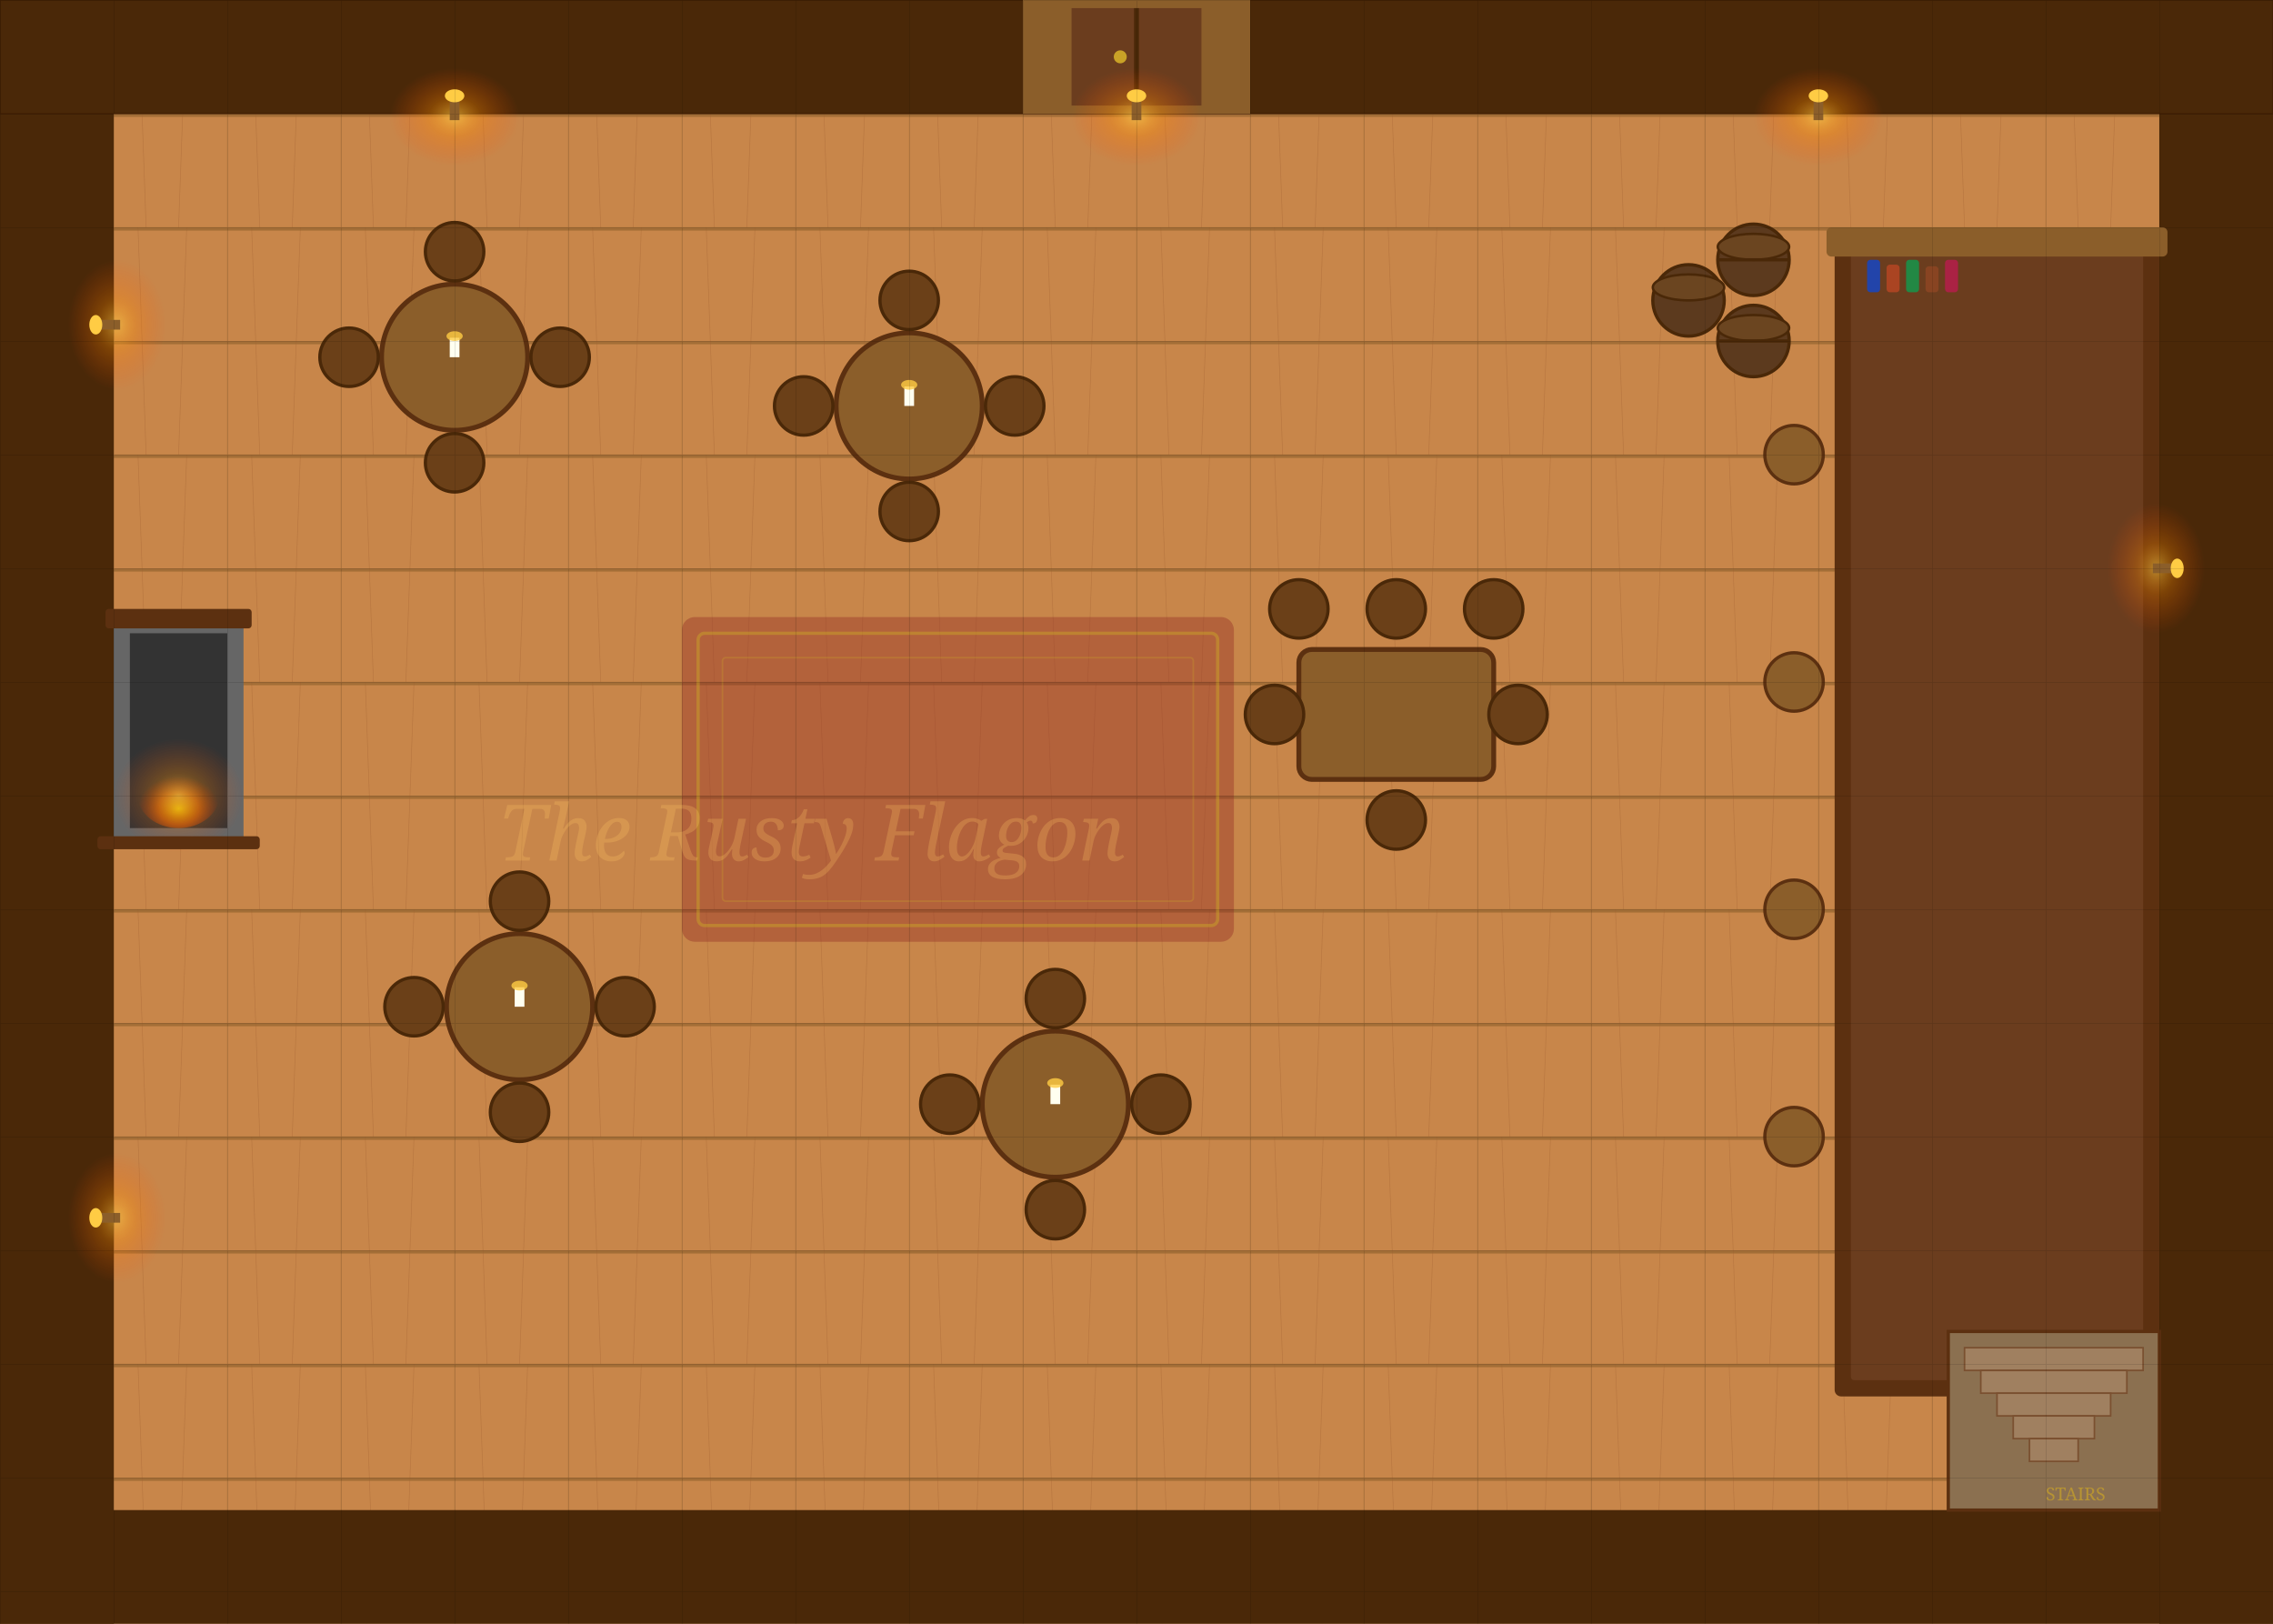
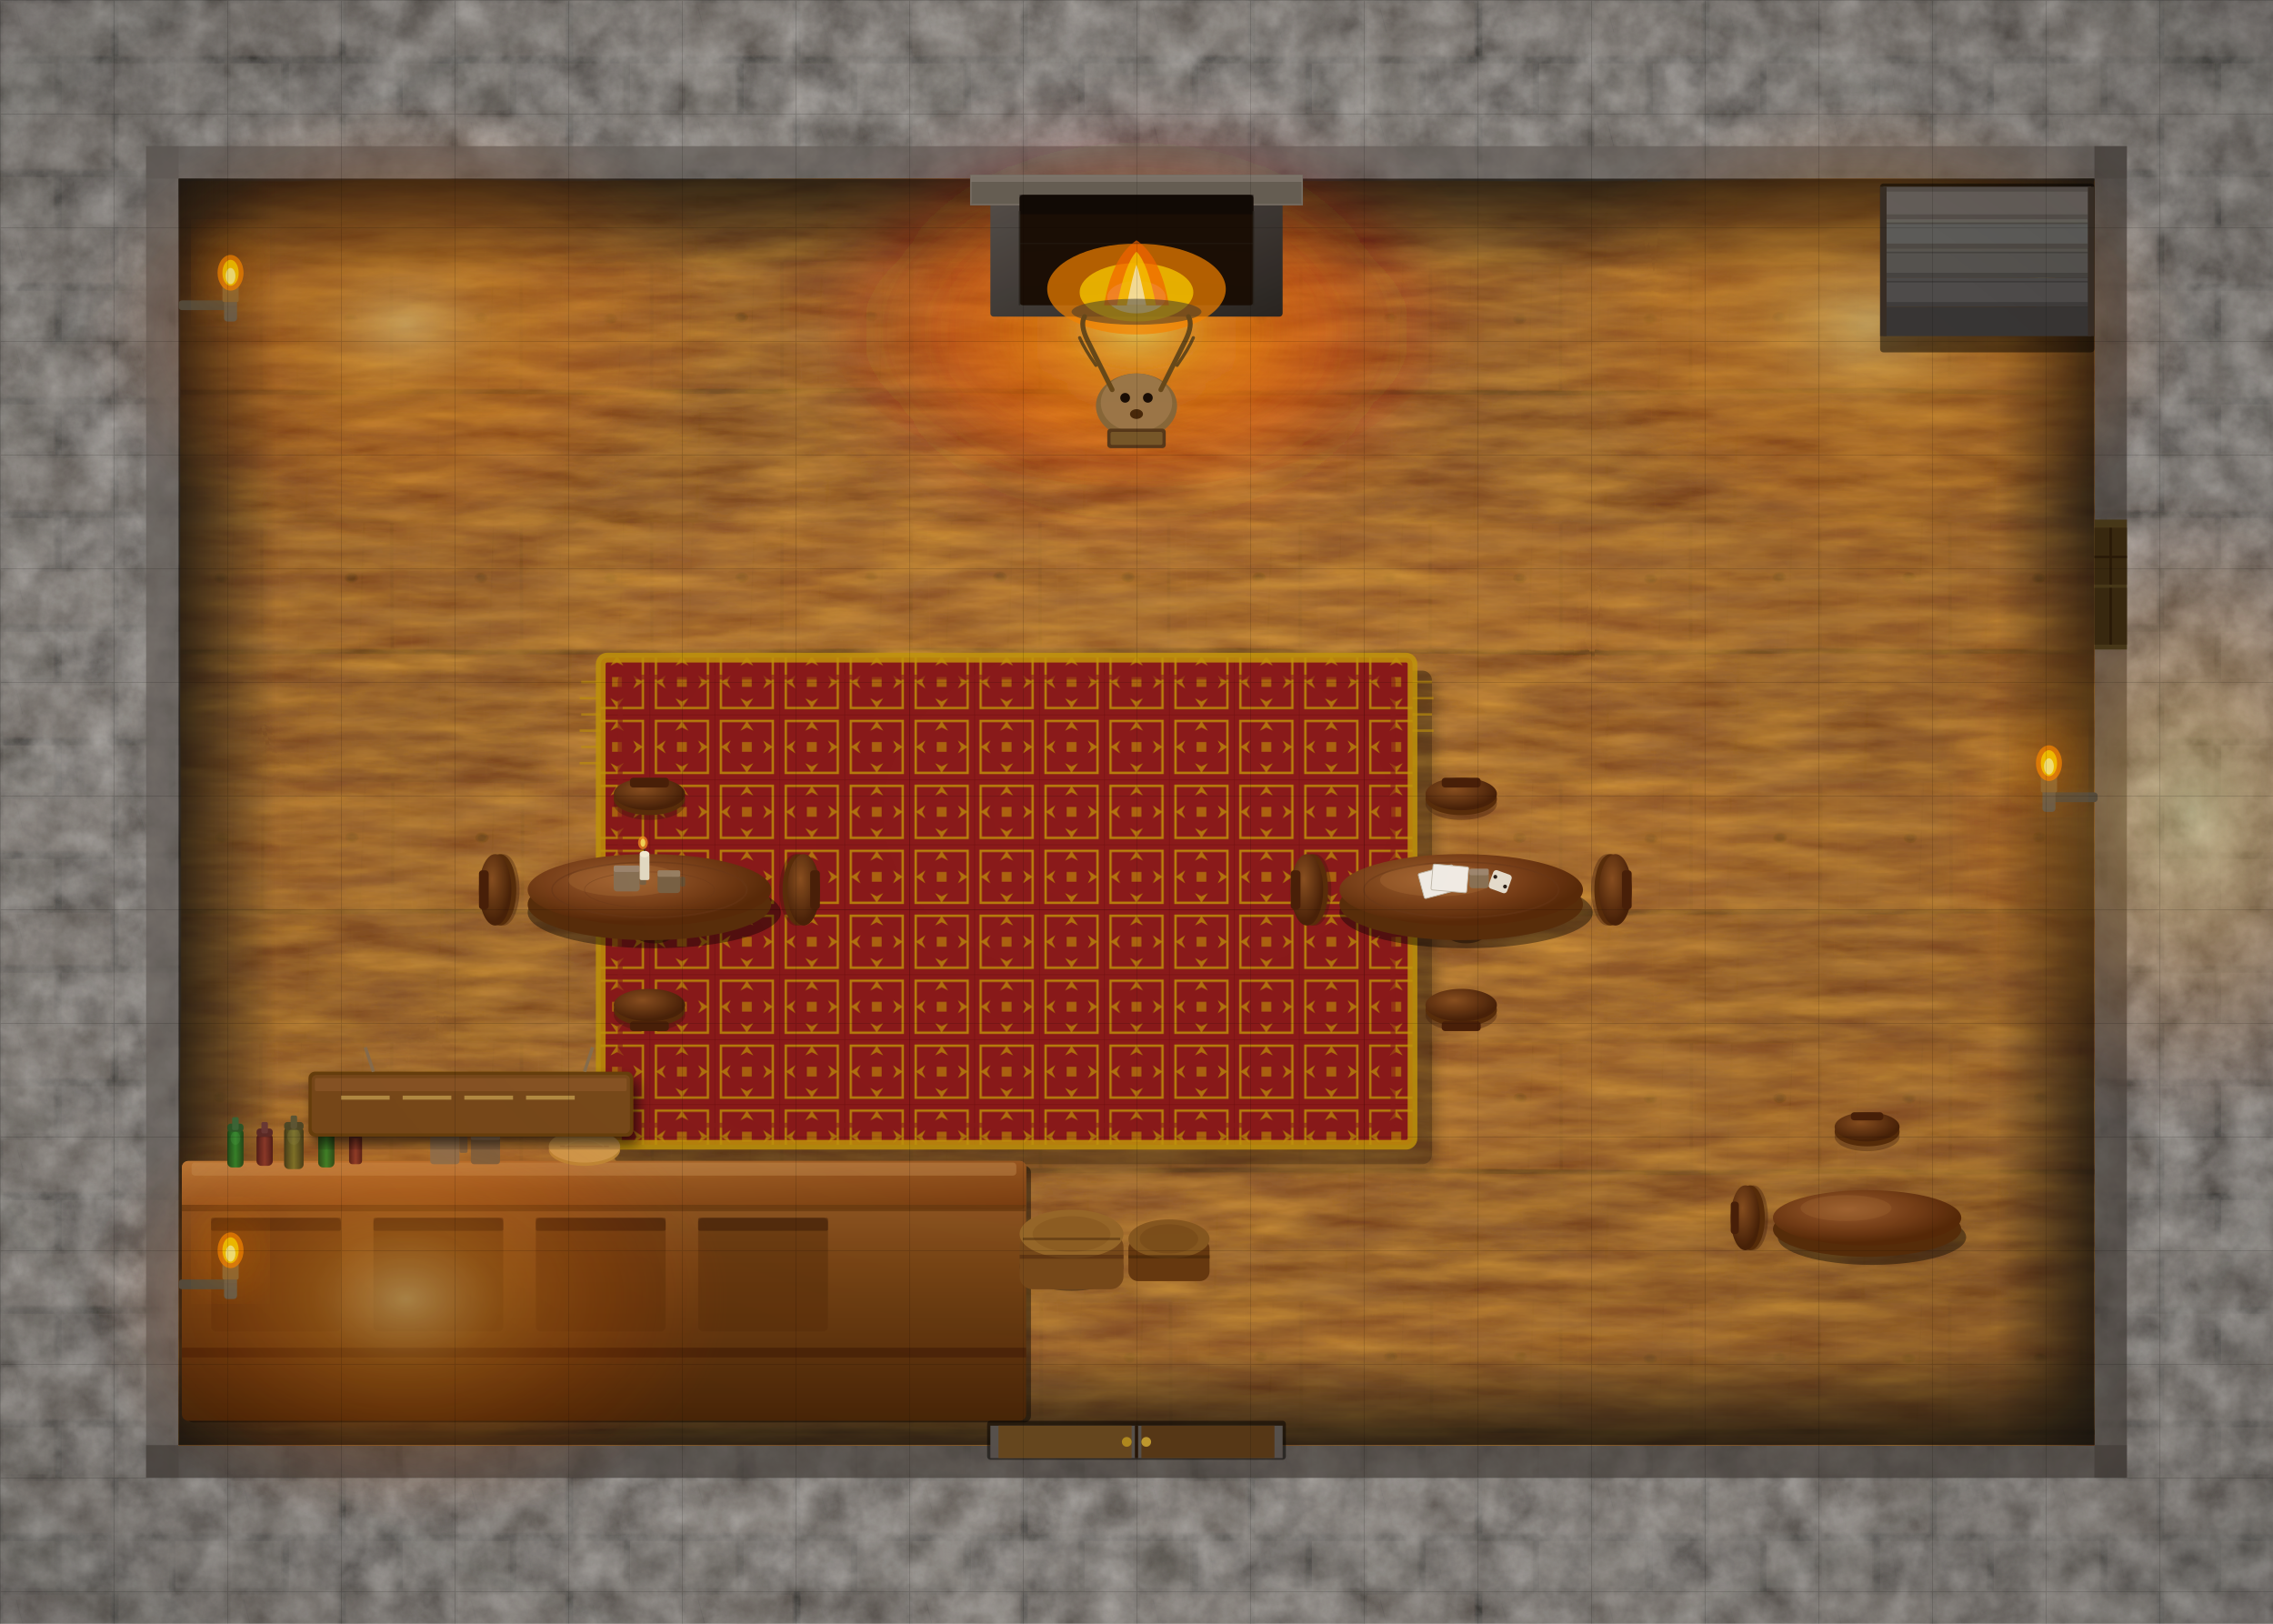
<svg xmlns="http://www.w3.org/2000/svg" viewBox="0 0 1400 1000" width="1400" height="1000">
  <defs>
-     <radialGradient id="torch1" cx="50%" cy="50%" r="50%">
-       <stop offset="0%" stop-color="#ffcc44" stop-opacity="0.8" />
-       <stop offset="40%" stop-color="#ff8800" stop-opacity="0.4" />
-       <stop offset="100%" stop-color="#ff4400" stop-opacity="0" />
-     </radialGradient>
-     <radialGradient id="fire" cx="50%" cy="70%" r="50%">
-       <stop offset="0%" stop-color="#ffdd00" stop-opacity="0.9" />
-       <stop offset="50%" stop-color="#ff6600" stop-opacity="0.6" />
-       <stop offset="100%" stop-color="#cc2200" stop-opacity="0" />
-     </radialGradient>
-     <pattern id="planks" x="0" y="0" width="70" height="140" patternUnits="userSpaceOnUse">
-       <rect width="70" height="140" fill="#c8864a" />
-       <rect width="70" height="2" y="0" fill="#8b5e2a" opacity="0.6" />
-       <rect width="70" height="2" y="70" fill="#8b5e2a" opacity="0.6" />
-       <rect width="70" height="140" fill="none" stroke="#a06830" stroke-width="0.5" opacity="0.3" />
-       <line x1="15" y1="0" x2="20" y2="140" stroke="#a06030" stroke-width="0.4" opacity="0.4" />
-       <line x1="45" y1="0" x2="40" y2="140" stroke="#a06030" stroke-width="0.4" opacity="0.4" />
-     </pattern>
-     <pattern id="grid" x="0" y="0" width="70" height="70" patternUnits="userSpaceOnUse">
-       <path d="M 70 0 L 0 0 0 70" fill="none" stroke="rgba(0,0,0,0.12)" stroke-width="1" />
-     </pattern>
-     <filter id="glow">
-       <feGaussianBlur stdDeviation="8" result="blur" />
+     <filter id="woodTexture" x="0%" y="0%" width="100%" height="100%">
+       <feTurbulence type="fractalNoise" baseFrequency="0.015 0.08" numOctaves="5" seed="42" result="noise" />
+       <feColorMatrix type="matrix" values="0.4 0.2 0 0 0.35                 0.2 0.1 0 0 0.15                 0   0   0 0 0.05                 0   0   0 1 0" in="noise" result="woodColor" />
+       <feComposite in="woodColor" in2="SourceGraphic" operator="multiply" result="woodMul" />
+       <feTurbulence type="turbulence" baseFrequency="0.003 0.001" numOctaves="2" seed="7" result="grain" />
+       <feDisplacementMap in="woodMul" in2="grain" scale="4" xChannelSelector="R" yChannelSelector="G" />
+     </filter>
+     <filter id="stoneTexture" x="0%" y="0%" width="100%" height="100%">
+       <feTurbulence type="fractalNoise" baseFrequency="0.04" numOctaves="6" seed="13" result="noise" />
+       <feColorMatrix type="matrix" values="0.3 0.1 0 0 0.22                 0.3 0.1 0 0 0.20                 0.3 0.1 0 0 0.18                 0   0   0 1 0" in="noise" result="stoneColor" />
+       <feComposite in="stoneColor" in2="SourceGraphic" operator="multiply" />
+     </filter>
+     <filter id="torchGlow" x="-100%" y="-100%" width="300%" height="300%">
+       <feGaussianBlur stdDeviation="18" result="blur" />
      <feMerge>
+         <feMergeNode in="blur" />
        <feMergeNode in="blur" />
        <feMergeNode in="SourceGraphic" />
      </feMerge>
    </filter>
+     <filter id="dropShadow" x="-20%" y="-20%" width="140%" height="140%">
+       <feDropShadow dx="3" dy="5" stdDeviation="4" flood-color="#000000" flood-opacity="0.6" />
+     </filter>
+     <filter id="innerShadow" x="0%" y="0%" width="100%" height="100%">
+       <feGaussianBlur stdDeviation="12" result="blur" />
+       <feComposite in="SourceGraphic" in2="blur" operator="over" />
+     </filter>
+     <filter id="fireGlow" x="-150%" y="-150%" width="400%" height="400%">
+       <feGaussianBlur stdDeviation="30" result="blur" />
+       <feMerge>
+         <feMergeNode in="blur" />
+         <feMergeNode in="blur" />
+         <feMergeNode in="SourceGraphic" />
+       </feMerge>
+     </filter>
+     <pattern id="planks" x="0" y="0" width="80" height="160" patternUnits="userSpaceOnUse">
+       <rect width="80" height="160" fill="#7B3F1E" />
+       <rect x="1" y="1" width="78" height="78" fill="#8B4A22" rx="0.5" />
+       <rect x="1" y="81" width="78" height="78" fill="#7A3A1A" rx="0.5" />
+       <line x1="10" y1="1" x2="12" y2="79" stroke="#9B5530" stroke-width="0.6" opacity="0.5" />
+       <line x1="25" y1="1" x2="22" y2="79" stroke="#6B3010" stroke-width="0.4" opacity="0.4" />
+       <line x1="45" y1="1" x2="48" y2="79" stroke="#9B5530" stroke-width="0.5" opacity="0.3" />
+       <line x1="63" y1="1" x2="60" y2="79" stroke="#6B3010" stroke-width="0.6" opacity="0.4" />
+       <line x1="8" y1="81" x2="11" y2="159" stroke="#8B4520" stroke-width="0.5" opacity="0.4" />
+       <line x1="30" y1="81" x2="27" y2="159" stroke="#6B3010" stroke-width="0.6" opacity="0.5" />
+       <line x1="55" y1="81" x2="58" y2="159" stroke="#9B5530" stroke-width="0.4" opacity="0.3" />
+       <ellipse cx="55" cy="35" rx="4" ry="3" fill="#5A2A08" opacity="0.6" />
+       <ellipse cx="55" cy="35" rx="2.5" ry="2" fill="#3A1A05" opacity="0.5" />
+       <rect y="79" width="80" height="3" fill="#3A1A08" opacity="0.8" />
+     </pattern>
+     <pattern id="stoneBlocks" x="0" y="0" width="140" height="70" patternUnits="userSpaceOnUse">
+       <rect width="140" height="70" fill="#4A4540" />
+       <rect x="2" y="2" width="66" height="32" fill="#5C5550" rx="1" />
+       <rect x="72" y="2" width="66" height="32" fill="#524E4A" rx="1" />
+       <rect x="2" y="38" width="31" height="30" fill="#585450" rx="1" />
+       <rect x="37" y="38" width="66" height="30" fill="#4E4A46" rx="1" />
+       <rect x="107" y="38" width="31" height="30" fill="#565250" rx="1" />
+       <rect y="35" width="140" height="4" fill="#302E2C" opacity="0.9" />
+       <rect x="69" y="0" width="4" height="35" fill="#302E2C" opacity="0.9" />
+       <rect x="34" y="35" width="4" height="35" fill="#302E2C" opacity="0.9" />
+       <rect x="104" y="35" width="4" height="35" fill="#302E2C" opacity="0.9" />
+       <line x1="10" y1="5" x2="14" y2="20" stroke="#3A3835" stroke-width="0.5" opacity="0.6" />
+       <line x1="85" y1="8" x2="90" y2="25" stroke="#3A3835" stroke-width="0.4" opacity="0.5" />
+       <line x1="45" y1="42" x2="48" y2="62" stroke="#3A3835" stroke-width="0.5" opacity="0.6" />
+     </pattern>
+     <pattern id="rugPattern" x="0" y="0" width="40" height="40" patternUnits="userSpaceOnUse">
+       <rect width="40" height="40" fill="#8B1A1A" />
+       <rect x="4" y="4" width="32" height="32" fill="none" stroke="#C4960A" stroke-width="1.5" opacity="0.8" />
+       <rect x="8" y="8" width="24" height="24" fill="none" stroke="#8B1A1A" stroke-width="1" />
+       <polygon points="20,4 24,10 20,8 16,10" fill="#C4960A" opacity="0.7" />
+       <polygon points="20,36 24,30 20,32 16,30" fill="#C4960A" opacity="0.7" />
+       <polygon points="4,20 10,16 8,20 10,24" fill="#C4960A" opacity="0.7" />
+       <polygon points="36,20 30,16 32,20 30,24" fill="#C4960A" opacity="0.7" />
+       <rect x="17" y="17" width="6" height="6" fill="#C4960A" opacity="0.6" />
+       <line x1="0" y1="0" x2="40" y2="0" stroke="#6B0A0A" stroke-width="0.8" opacity="0.5" />
+       <line x1="0" y1="0" x2="0" y2="40" stroke="#6B0A0A" stroke-width="0.8" opacity="0.5" />
+     </pattern>
+     <radialGradient id="torchLight1" cx="50%" cy="50%" r="50%">
+       <stop offset="0%" stop-color="#FFDD88" stop-opacity="0.55" />
+       <stop offset="30%" stop-color="#FF9922" stop-opacity="0.30" />
+       <stop offset="65%" stop-color="#FF6600" stop-opacity="0.12" />
+       <stop offset="100%" stop-color="#CC3300" stop-opacity="0" />
+     </radialGradient>
+     <radialGradient id="torchLight2" cx="50%" cy="50%" r="50%">
+       <stop offset="0%" stop-color="#FFEE99" stop-opacity="0.50" />
+       <stop offset="35%" stop-color="#FFAA33" stop-opacity="0.28" />
+       <stop offset="70%" stop-color="#FF7700" stop-opacity="0.10" />
+       <stop offset="100%" stop-color="#CC3300" stop-opacity="0" />
+     </radialGradient>
+     <radialGradient id="fireLight" cx="50%" cy="60%" r="50%">
+       <stop offset="0%" stop-color="#FFEE66" stop-opacity="0.70" />
+       <stop offset="25%" stop-color="#FF8800" stop-opacity="0.45" />
+       <stop offset="60%" stop-color="#FF4400" stop-opacity="0.20" />
+       <stop offset="100%" stop-color="#880000" stop-opacity="0" />
+     </radialGradient>
+     <linearGradient id="barGrad" x1="0%" y1="0%" x2="0%" y2="100%">
+       <stop offset="0%" stop-color="#A0622A" />
+       <stop offset="40%" stop-color="#7B4515" />
+       <stop offset="100%" stop-color="#4A2608" />
+     </linearGradient>
+     <linearGradient id="barTop" x1="0%" y1="0%" x2="100%" y2="100%">
+       <stop offset="0%" stop-color="#C8803A" />
+       <stop offset="50%" stop-color="#9B5820" />
+       <stop offset="100%" stop-color="#7B3E10" />
+     </linearGradient>
+     <radialGradient id="tableTop" cx="40%" cy="35%" r="60%">
+       <stop offset="0%" stop-color="#A06030" />
+       <stop offset="60%" stop-color="#7A4018" />
+       <stop offset="100%" stop-color="#5A2A08" />
+     </radialGradient>
+     <linearGradient id="wallDepthTop" x1="0%" y1="0%" x2="0%" y2="100%">
+       <stop offset="0%" stop-color="#1A1610" stop-opacity="0.8" />
+       <stop offset="100%" stop-color="#1A1610" stop-opacity="0" />
+     </linearGradient>
+     <linearGradient id="wallDepthLeft" x1="0%" y1="0%" x2="100%" y2="0%">
+       <stop offset="0%" stop-color="#1A1610" stop-opacity="0.8" />
+       <stop offset="100%" stop-color="#1A1610" stop-opacity="0" />
+     </linearGradient>
+     <linearGradient id="wallDepthRight" x1="100%" y1="0%" x2="0%" y2="0%">
+       <stop offset="0%" stop-color="#1A1610" stop-opacity="0.8" />
+       <stop offset="100%" stop-color="#1A1610" stop-opacity="0" />
+     </linearGradient>
+     <linearGradient id="wallDepthBottom" x1="0%" y1="100%" x2="0%" y2="0%">
+       <stop offset="0%" stop-color="#1A1610" stop-opacity="0.8" />
+       <stop offset="100%" stop-color="#1A1610" stop-opacity="0" />
+     </linearGradient>
+     <linearGradient id="fireplaceGrad" x1="0%" y1="0%" x2="100%" y2="100%">
+       <stop offset="0%" stop-color="#5A5450" />
+       <stop offset="100%" stop-color="#2A2522" />
+     </linearGradient>
+     <radialGradient id="ambientDark" cx="50%" cy="50%" r="70%">
+       <stop offset="0%" stop-color="#1A0E05" stop-opacity="0" />
+       <stop offset="70%" stop-color="#1A0E05" stop-opacity="0.2" />
+       <stop offset="100%" stop-color="#0A0605" stop-opacity="0.55" />
+     </radialGradient>
+     <pattern id="grid" x="0" y="0" width="70" height="70" patternUnits="userSpaceOnUse">
+       <path d="M 70 0 L 0 0 0 70" fill="none" stroke="rgba(0,0,0,0.15)" stroke-width="1" />
+     </pattern>
+     <radialGradient id="chairSeat" cx="40%" cy="35%" r="60%">
+       <stop offset="0%" stop-color="#8B5020" />
+       <stop offset="100%" stop-color="#4A2208" />
+     </radialGradient>
+     <linearGradient id="bottle1" x1="0%" y1="0%" x2="100%" y2="0%">
+       <stop offset="0%" stop-color="#1A4A1A" />
+       <stop offset="50%" stop-color="#2E8B2E" />
+       <stop offset="100%" stop-color="#1A4A1A" />
+     </linearGradient>
+     <linearGradient id="bottle2" x1="0%" y1="0%" x2="100%" y2="0%">
+       <stop offset="0%" stop-color="#4A1A1A" />
+       <stop offset="50%" stop-color="#8B3A2E" />
+       <stop offset="100%" stop-color="#4A1A1A" />
+     </linearGradient>
+     <linearGradient id="bottle3" x1="0%" y1="0%" x2="100%" y2="0%">
+       <stop offset="0%" stop-color="#3A3A1A" />
+       <stop offset="50%" stop-color="#7A7A2E" />
+       <stop offset="100%" stop-color="#3A3A1A" />
+     </linearGradient>
  </defs>
-   <rect width="1400" height="1000" fill="url(#planks)" />
-   <rect x="0" y="0" width="1400" height="70" fill="#4a2808" />
-   <rect x="0" y="930" width="1400" height="70" fill="#4a2808" />
-   <rect x="0" y="0" width="70" height="1000" fill="#4a2808" />
-   <rect x="1330" y="0" width="70" height="1000" fill="#4a2808" />
-   <rect x="0" y="0" width="1400" height="70" fill="none" stroke="#3a1800" stroke-width="1" opacity="0.5" />
-   <rect x="630" y="0" width="140" height="70" fill="#8b5e2a" />
-   <rect x="660" y="5" width="80" height="60" fill="#6b3d1e" />
-   <line x1="700" y1="5" x2="700" y2="65" stroke="#4a2808" stroke-width="3" />
-   <circle cx="690" cy="35" r="4" fill="#c9a227" />
-   <rect x="70" y="380" width="80" height="140" fill="#666666" />
-   <rect x="80" y="390" width="60" height="120" fill="#333333" />
-   <ellipse cx="110" cy="490" rx="25" ry="20" fill="url(#fire)" opacity="0.9" />
-   <ellipse cx="110" cy="490" rx="40" ry="35" fill="url(#torch1)" opacity="0.7" />
-   <rect x="65" y="375" width="90" height="12" fill="#5c3010" rx="2" />
-   <rect x="60" y="515" width="100" height="8" fill="#5c3010" rx="2" />
-   <rect x="1130" y="140" width="200" height="720" fill="#5c3010" rx="4" />
-   <rect x="1140" y="150" width="180" height="700" fill="#6b3d1e" rx="2" />
-   <rect x="1125" y="140" width="210" height="18" fill="#8b5e2a" rx="3" />
-   <rect x="1150" y="160" width="8" height="20" fill="#2244aa" rx="2" />
-   <rect x="1162" y="163" width="8" height="17" fill="#aa4422" rx="2" />
-   <rect x="1174" y="160" width="8" height="20" fill="#228844" rx="2" />
-   <rect x="1186" y="164" width="8" height="16" fill="#884422" rx="2" />
-   <rect x="1198" y="160" width="8" height="20" fill="#aa2244" rx="2" />
-   <circle cx="1105" cy="280" r="18" fill="#8b5e2a" stroke="#5c3010" stroke-width="2" />
-   <circle cx="1105" cy="420" r="18" fill="#8b5e2a" stroke="#5c3010" stroke-width="2" />
-   <circle cx="1105" cy="560" r="18" fill="#8b5e2a" stroke="#5c3010" stroke-width="2" />
-   <circle cx="1105" cy="700" r="18" fill="#8b5e2a" stroke="#5c3010" stroke-width="2" />
-   <circle cx="280" cy="220" r="45" fill="#8b5e2a" stroke="#5c3010" stroke-width="3" />
-   <circle cx="280" cy="155" r="18" fill="#6b4018" stroke="#4a2808" stroke-width="2" />
-   <circle cx="345" cy="220" r="18" fill="#6b4018" stroke="#4a2808" stroke-width="2" />
-   <circle cx="280" cy="285" r="18" fill="#6b4018" stroke="#4a2808" stroke-width="2" />
-   <circle cx="215" cy="220" r="18" fill="#6b4018" stroke="#4a2808" stroke-width="2" />
-   <rect x="277" y="208" width="6" height="12" fill="#fffff0" />
-   <ellipse cx="280" cy="207" rx="5" ry="3" fill="#ffcc44" opacity="0.8" />
-   <circle cx="560" cy="250" r="45" fill="#8b5e2a" stroke="#5c3010" stroke-width="3" />
-   <circle cx="560" cy="185" r="18" fill="#6b4018" stroke="#4a2808" stroke-width="2" />
-   <circle cx="625" cy="250" r="18" fill="#6b4018" stroke="#4a2808" stroke-width="2" />
-   <circle cx="560" cy="315" r="18" fill="#6b4018" stroke="#4a2808" stroke-width="2" />
-   <circle cx="495" cy="250" r="18" fill="#6b4018" stroke="#4a2808" stroke-width="2" />
-   <rect x="557" y="238" width="6" height="12" fill="#fffff0" />
-   <ellipse cx="560" cy="237" rx="5" ry="3" fill="#ffcc44" opacity="0.8" />
-   <circle cx="320" cy="620" r="45" fill="#8b5e2a" stroke="#5c3010" stroke-width="3" />
-   <circle cx="320" cy="555" r="18" fill="#6b4018" stroke="#4a2808" stroke-width="2" />
-   <circle cx="385" cy="620" r="18" fill="#6b4018" stroke="#4a2808" stroke-width="2" />
-   <circle cx="320" cy="685" r="18" fill="#6b4018" stroke="#4a2808" stroke-width="2" />
-   <circle cx="255" cy="620" r="18" fill="#6b4018" stroke="#4a2808" stroke-width="2" />
-   <rect x="317" y="608" width="6" height="12" fill="#fffff0" />
-   <ellipse cx="320" cy="607" rx="5" ry="3" fill="#ffcc44" opacity="0.8" />
-   <circle cx="650" cy="680" r="45" fill="#8b5e2a" stroke="#5c3010" stroke-width="3" />
-   <circle cx="650" cy="615" r="18" fill="#6b4018" stroke="#4a2808" stroke-width="2" />
-   <circle cx="715" cy="680" r="18" fill="#6b4018" stroke="#4a2808" stroke-width="2" />
-   <circle cx="650" cy="745" r="18" fill="#6b4018" stroke="#4a2808" stroke-width="2" />
-   <circle cx="585" cy="680" r="18" fill="#6b4018" stroke="#4a2808" stroke-width="2" />
-   <rect x="647" y="668" width="6" height="12" fill="#fffff0" />
-   <ellipse cx="650" cy="667" rx="5" ry="3" fill="#ffcc44" opacity="0.8" />
-   <rect x="800" y="400" width="120" height="80" fill="#8b5e2a" stroke="#5c3010" stroke-width="3" rx="8" />
-   <circle cx="860" cy="375" r="18" fill="#6b4018" stroke="#4a2808" stroke-width="2" />
-   <circle cx="935" cy="440" r="18" fill="#6b4018" stroke="#4a2808" stroke-width="2" />
-   <circle cx="860" cy="505" r="18" fill="#6b4018" stroke="#4a2808" stroke-width="2" />
-   <circle cx="785" cy="440" r="18" fill="#6b4018" stroke="#4a2808" stroke-width="2" />
-   <circle cx="920" cy="375" r="18" fill="#6b4018" stroke="#4a2808" stroke-width="2" />
-   <circle cx="800" cy="375" r="18" fill="#6b4018" stroke="#4a2808" stroke-width="2" />
-   <rect x="420" y="380" width="340" height="200" fill="#8b2020" opacity="0.35" rx="8" />
-   <rect x="430" y="390" width="320" height="180" fill="none" stroke="#c9a227" stroke-width="2" opacity="0.5" rx="4" />
-   <rect x="445" y="405" width="290" height="150" fill="none" stroke="#c9a227" stroke-width="1" opacity="0.3" rx="2" />
-   <circle cx="1080" cy="160" r="22" fill="#5c3a1e" stroke="#4a2808" stroke-width="2" />
-   <ellipse cx="1080" cy="152" rx="22" ry="8" fill="#6b4520" stroke="#4a2808" stroke-width="1.5" />
-   <line x1="1058" y1="160" x2="1102" y2="160" stroke="#4a2808" stroke-width="2" />
-   <circle cx="1080" cy="210" r="22" fill="#5c3a1e" stroke="#4a2808" stroke-width="2" />
-   <ellipse cx="1080" cy="202" rx="22" ry="8" fill="#6b4520" stroke="#4a2808" stroke-width="1.5" />
-   <line x1="1058" y1="210" x2="1102" y2="210" stroke="#4a2808" stroke-width="2" />
-   <circle cx="1040" cy="185" r="22" fill="#5c3a1e" stroke="#4a2808" stroke-width="2" />
-   <ellipse cx="1040" cy="177" rx="22" ry="8" fill="#6b4520" stroke="#4a2808" stroke-width="1.5" />
-   <rect x="1200" y="820" width="130" height="110" fill="#8b7050" stroke="#5c3010" stroke-width="2" />
-   <rect x="1210" y="830" width="110" height="14" fill="#a08060" stroke="#7a5030" stroke-width="1" />
-   <rect x="1220" y="844" width="90" height="14" fill="#a08060" stroke="#7a5030" stroke-width="1" />
-   <rect x="1230" y="858" width="70" height="14" fill="#a08060" stroke="#7a5030" stroke-width="1" />
-   <rect x="1240" y="872" width="50" height="14" fill="#a08060" stroke="#7a5030" stroke-width="1" />
-   <rect x="1250" y="886" width="30" height="14" fill="#a08060" stroke="#7a5030" stroke-width="1" />
-   <text x="1260" y="924" fill="#c9a227" font-size="11" font-family="serif" opacity="0.7">STAIRS</text>
-   <ellipse cx="280" cy="72" rx="40" ry="30" fill="url(#torch1)" opacity="0.8" />
-   <rect x="277" y="60" width="6" height="14" fill="#8b5e2a" />
-   <ellipse cx="280" cy="59" rx="6" ry="4" fill="#ffcc44" />
-   <ellipse cx="700" cy="72" rx="40" ry="30" fill="url(#torch1)" opacity="0.8" />
-   <rect x="697" y="60" width="6" height="14" fill="#8b5e2a" />
-   <ellipse cx="700" cy="59" rx="6" ry="4" fill="#ffcc44" />
-   <ellipse cx="1120" cy="72" rx="40" ry="30" fill="url(#torch1)" opacity="0.8" />
-   <rect x="1117" y="60" width="6" height="14" fill="#8b5e2a" />
-   <ellipse cx="1120" cy="59" rx="6" ry="4" fill="#ffcc44" />
-   <ellipse cx="72" cy="200" rx="30" ry="40" fill="url(#torch1)" opacity="0.7" />
-   <rect x="60" y="197" width="14" height="6" fill="#8b5e2a" />
-   <ellipse cx="59" cy="200" rx="4" ry="6" fill="#ffcc44" />
-   <ellipse cx="72" cy="750" rx="30" ry="40" fill="url(#torch1)" opacity="0.7" />
-   <rect x="60" y="747" width="14" height="6" fill="#8b5e2a" />
-   <ellipse cx="59" cy="750" rx="4" ry="6" fill="#ffcc44" />
-   <ellipse cx="1328" cy="350" rx="30" ry="40" fill="url(#torch1)" opacity="0.7" />
-   <rect x="1326" y="347" width="14" height="6" fill="#8b5e2a" />
-   <ellipse cx="1341" cy="350" rx="4" ry="6" fill="#ffcc44" />
-   <rect width="1400" height="1000" fill="url(#grid)" />
-   <text x="500" y="530" fill="rgba(255,200,100,0.25)" font-size="48" font-family="serif" text-anchor="middle" font-style="italic">The Rusty Flagon</text>
+   <rect x="0" y="0" width="1400" height="1000" fill="url(#stoneBlocks)" filter="url(#stoneTexture)" />
+   <rect x="90" y="90" width="1220" height="20" fill="#6A6460" opacity="0.7" />
+   <rect x="90" y="90" width="20" height="820" fill="#6A6460" opacity="0.7" />
+   <rect x="1290" y="90" width="20" height="820" fill="#4A4440" opacity="0.7" />
+   <rect x="90" y="890" width="1220" height="20" fill="#4A4440" opacity="0.7" />
+   <rect x="110" y="110" width="1180" height="780" fill="url(#planks)" filter="url(#woodTexture)" />
+   <rect x="110" y="110" width="1180" height="780" fill="url(#ambientDark)" opacity="0.5" />
+   <rect x="110" y="110" width="1180" height="60" fill="url(#wallDepthTop)" />
+   <rect x="110" y="110" width="60" height="780" fill="url(#wallDepthLeft)" />
+   <rect x="1230" y="110" width="60" height="780" fill="url(#wallDepthRight)" />
+   <rect x="110" y="830" width="1180" height="60" fill="url(#wallDepthBottom)" />
+   <rect x="378" y="413" width="504" height="304" rx="6" fill="#000000" opacity="0.35" filter="url(#dropShadow)" />
+   <rect x="370" y="405" width="500" height="300" fill="url(#rugPattern)" rx="4" />
+   <rect x="370" y="405" width="500" height="300" fill="none" stroke="#C4960A" stroke-width="6" rx="4" opacity="0.85" />
+   <rect x="382" y="417" width="476" height="276" fill="none" stroke="#8B1A1A" stroke-width="3" rx="2" opacity="0.6" />
+   <line x1="370" y1="420" x2="358" y2="420" stroke="#C4960A" stroke-width="1.5" opacity="0.6" />
+   <line x1="370" y1="430" x2="357" y2="430" stroke="#C4960A" stroke-width="1.5" opacity="0.6" />
+   <line x1="370" y1="440" x2="358" y2="440" stroke="#C4960A" stroke-width="1.5" opacity="0.6" />
+   <line x1="370" y1="450" x2="357" y2="450" stroke="#C4960A" stroke-width="1.5" opacity="0.6" />
+   <line x1="370" y1="460" x2="358" y2="460" stroke="#C4960A" stroke-width="1.5" opacity="0.6" />
+   <line x1="370" y1="470" x2="357" y2="470" stroke="#C4960A" stroke-width="1.5" opacity="0.6" />
+   <line x1="870" y1="420" x2="882" y2="420" stroke="#C4960A" stroke-width="1.5" opacity="0.6" />
+   <line x1="870" y1="430" x2="883" y2="430" stroke="#C4960A" stroke-width="1.5" opacity="0.6" />
+   <line x1="870" y1="440" x2="882" y2="440" stroke="#C4960A" stroke-width="1.5" opacity="0.6" />
+   <line x1="870" y1="450" x2="883" y2="450" stroke="#C4960A" stroke-width="1.5" opacity="0.6" />
+   <ellipse cx="700" cy="180" rx="200" ry="120" fill="url(#fireLight)" opacity="0.8" filter="url(#fireGlow)" />
+   <rect x="610" y="110" width="180" height="85" fill="url(#fireplaceGrad)" rx="2" />
+   <rect x="598" y="108" width="204" height="18" fill="#6A6258" rx="2" />
+   <rect x="598" y="108" width="204" height="18" fill="none" stroke="#7A7268" stroke-width="1" />
+   <rect x="598" y="108" width="204" height="4" fill="#8A8278" opacity="0.7" />
+   <rect x="628" y="120" width="144" height="68" fill="#1A0E05" rx="2" />
+   <ellipse cx="700" cy="178" rx="55" ry="28" fill="#FF8800" opacity="0.7" />
+   <ellipse cx="700" cy="180" rx="35" ry="18" fill="#FFCC00" opacity="0.8" />
+   <ellipse cx="700" cy="183" rx="18" ry="10" fill="#FFFFFF" opacity="0.5" />
+   <path d="M680,188 Q685,158 700,148 Q715,158 720,188 Z" fill="#FF6600" opacity="0.7" />
+   <path d="M688,188 Q693,162 700,155 Q707,162 712,188 Z" fill="#FFCC00" opacity="0.8" />
+   <path d="M694,188 Q698,168 700,163 Q702,168 706,188 Z" fill="#FFFFFF" opacity="0.6" />
+   <rect x="628" y="120" width="144" height="12" fill="#0A0605" opacity="0.6" />
+   <ellipse cx="700" cy="192" rx="40" ry="8" fill="#3A3530" opacity="0.5" />
+   <line x1="628" y1="130" x2="628" y2="188" stroke="#2A2520" stroke-width="1" opacity="0.8" />
+   <line x1="772" y1="130" x2="772" y2="188" stroke="#2A2520" stroke-width="1" opacity="0.8" />
+   <line x1="628" y1="150" x2="772" y2="150" stroke="#2A2520" stroke-width="0.5" opacity="0.5" />
+   <ellipse cx="403" cy="562" rx="78" ry="22" fill="#000000" opacity="0.40" />
+   <ellipse cx="403" cy="575" rx="12" ry="6" fill="#1A0A02" opacity="0.5" />
+   <ellipse cx="400" cy="557" rx="75" ry="22" fill="#5A2E0A" />
+   <ellipse cx="400" cy="548" rx="75" ry="22" fill="url(#tableTop)" />
+   <ellipse cx="385" cy="542" rx="35" ry="10" fill="#C08040" opacity="0.25" />
+   <ellipse cx="400" cy="548" rx="60" ry="17" fill="none" stroke="#6A3818" stroke-width="1" opacity="0.5" />
+   <ellipse cx="400" cy="548" rx="40" ry="11" fill="none" stroke="#6A3818" stroke-width="0.5" opacity="0.4" />
+   <rect x="378" y="535" width="16" height="14" rx="2" fill="#8B7355" />
+   <rect x="378" y="533" width="16" height="4" rx="1" fill="#A08870" />
+   <rect x="394" y="537" width="4" height="8" rx="1" fill="#7B6345" />
+   <rect x="405" y="538" width="14" height="12" rx="2" fill="#7B6345" />
+   <rect x="405" y="536" width="14" height="4" rx="1" fill="#9B8365" />
+   <rect x="419" y="540" width="3" height="6" rx="1" fill="#6B5335" />
+   <rect x="394" y="526" width="6" height="16" rx="1" fill="#E8E0C8" />
+   <ellipse cx="397" cy="526" rx="3" ry="2" fill="#F8F0D8" />
+   <line x1="397" y1="524" x2="396" y2="519" stroke="#4A3A1A" stroke-width="1" />
+   <ellipse cx="396" cy="519" rx="3" ry="4" fill="#FF9922" opacity="0.7" />
+   <ellipse cx="396" cy="519" rx="1.5" ry="2.5" fill="#FFEE66" opacity="0.8" />
+   <ellipse cx="400" cy="495" rx="22" ry="10" fill="#3A1808" opacity="0.35" />
+   <ellipse cx="400" cy="492" rx="22" ry="10" fill="#5A2E0A" />
+   <ellipse cx="400" cy="489" rx="22" ry="10" fill="url(#chairSeat)" />
+   <rect x="388" y="479" width="24" height="6" rx="2" fill="#4A2008" />
+   <ellipse cx="400" cy="625" rx="22" ry="10" fill="#3A1808" opacity="0.35" />
+   <ellipse cx="400" cy="622" rx="22" ry="10" fill="#5A2E0A" />
+   <ellipse cx="400" cy="619" rx="22" ry="10" fill="url(#chairSeat)" />
+   <rect x="388" y="629" width="24" height="6" rx="2" fill="#4A2008" />
+   <ellipse cx="310" cy="548" rx="10" ry="22" fill="#3A1808" opacity="0.35" />
+   <ellipse cx="308" cy="548" rx="10" ry="22" fill="#5A2E0A" />
+   <ellipse cx="305" cy="548" rx="10" ry="22" fill="url(#chairSeat)" />
+   <rect x="295" y="536" width="6" height="24" rx="2" fill="#4A2008" />
+   <ellipse cx="490" cy="548" rx="10" ry="22" fill="#3A1808" opacity="0.35" />
+   <ellipse cx="492" cy="548" rx="10" ry="22" fill="#5A2E0A" />
+   <ellipse cx="495" cy="548" rx="10" ry="22" fill="url(#chairSeat)" />
+   <rect x="499" y="536" width="6" height="24" rx="2" fill="#4A2008" />
+   <ellipse cx="903" cy="562" rx="78" ry="22" fill="#000000" opacity="0.40" />
+   <ellipse cx="903" cy="575" rx="12" ry="6" fill="#1A0A02" opacity="0.5" />
+   <ellipse cx="900" cy="557" rx="75" ry="22" fill="#5A2E0A" />
+   <ellipse cx="900" cy="548" rx="75" ry="22" fill="url(#tableTop)" />
+   <ellipse cx="885" cy="542" rx="35" ry="10" fill="#C08040" opacity="0.25" />
+   <ellipse cx="900" cy="548" rx="60" ry="17" fill="none" stroke="#6A3818" stroke-width="1" opacity="0.5" />
+   <rect x="875" y="535" width="22" height="16" rx="1" fill="#F5F0E8" transform="rotate(-15 886 543)" />
+   <rect x="875" y="535" width="22" height="16" rx="1" fill="none" stroke="#C0B8A8" stroke-width="0.5" transform="rotate(-15 886 543)" />
+   <rect x="882" y="533" width="22" height="16" rx="1" fill="#F5F0E8" transform="rotate(5 893 541)" />
+   <rect x="882" y="533" width="22" height="16" rx="1" fill="none" stroke="#C0B8A8" stroke-width="0.5" transform="rotate(5 893 541)" />
+   <rect x="918" y="537" width="12" height="12" rx="2" fill="#E8E0D0" transform="rotate(20 924 543)" />
+   <circle cx="921" cy="540" r="1.2" fill="#2A2018" />
+   <circle cx="927" cy="546" r="1.2" fill="#2A2018" />
+   <rect x="905" y="537" width="12" height="10" rx="2" fill="#8B7355" />
+   <rect x="905" y="535" width="12" height="4" rx="1" fill="#A08870" />
+   <ellipse cx="900" cy="495" rx="22" ry="10" fill="#3A1808" opacity="0.35" />
+   <ellipse cx="900" cy="492" rx="22" ry="10" fill="#5A2E0A" />
+   <ellipse cx="900" cy="489" rx="22" ry="10" fill="url(#chairSeat)" />
+   <rect x="888" y="479" width="24" height="6" rx="2" fill="#4A2008" />
+   <ellipse cx="900" cy="625" rx="22" ry="10" fill="#3A1808" opacity="0.35" />
+   <ellipse cx="900" cy="622" rx="22" ry="10" fill="#5A2E0A" />
+   <ellipse cx="900" cy="619" rx="22" ry="10" fill="url(#chairSeat)" />
+   <rect x="888" y="629" width="24" height="6" rx="2" fill="#4A2008" />
+   <ellipse cx="810" cy="548" rx="10" ry="22" fill="#3A1808" opacity="0.35" />
+   <ellipse cx="808" cy="548" rx="10" ry="22" fill="#5A2E0A" />
+   <ellipse cx="805" cy="548" rx="10" ry="22" fill="url(#chairSeat)" />
+   <rect x="795" y="536" width="6" height="24" rx="2" fill="#4A2008" />
+   <ellipse cx="990" cy="548" rx="10" ry="22" fill="#3A1808" opacity="0.35" />
+   <ellipse cx="992" cy="548" rx="10" ry="22" fill="#5A2E0A" />
+   <ellipse cx="995" cy="548" rx="10" ry="22" fill="url(#chairSeat)" />
+   <rect x="999" y="536" width="6" height="24" rx="2" fill="#4A2008" />
+   <ellipse cx="1153" cy="762" rx="58" ry="17" fill="#000000" opacity="0.40" />
+   <ellipse cx="1150" cy="757" rx="58" ry="17" fill="#5A2E0A" />
+   <ellipse cx="1150" cy="750" rx="58" ry="17" fill="url(#tableTop)" />
+   <ellipse cx="1137" cy="744" rx="28" ry="8" fill="#C08040" opacity="0.2" />
+   <ellipse cx="1150" cy="700" rx="20" ry="9" fill="#3A1808" opacity="0.35" />
+   <ellipse cx="1150" cy="697" rx="20" ry="9" fill="#5A2E0A" />
+   <ellipse cx="1150" cy="694" rx="20" ry="9" fill="url(#chairSeat)" />
+   <rect x="1140" y="685" width="20" height="5" rx="2" fill="#4A2008" />
+   <ellipse cx="1080" cy="750" rx="9" ry="20" fill="#3A1808" opacity="0.35" />
+   <ellipse cx="1078" cy="750" rx="9" ry="20" fill="#5A2E0A" />
+   <ellipse cx="1075" cy="750" rx="9" ry="20" fill="url(#chairSeat)" />
+   <rect x="1066" y="740" width="5" height="20" rx="2" fill="#4A2008" />
+   <rect x="115" y="718" width="520" height="158" rx="4" fill="#000000" opacity="0.45" />
+   <rect x="112" y="715" width="520" height="160" rx="4" fill="url(#barGrad)" />
+   <rect x="112" y="715" width="520" height="30" rx="4" fill="url(#barTop)" />
+   <rect x="118" y="716" width="508" height="8" rx="2" fill="#D8A060" opacity="0.35" />
+   <rect x="112" y="742" width="520" height="4" fill="#6A3A10" opacity="0.7" />
+   <rect x="112" y="830" width="520" height="6" fill="#4A2208" opacity="0.8" />
+   <rect x="130" y="750" width="80" height="70" rx="3" fill="#5A2E0A" opacity="0.5" />
+   <rect x="230" y="750" width="80" height="70" rx="3" fill="#5A2E0A" opacity="0.5" />
+   <rect x="330" y="750" width="80" height="70" rx="3" fill="#5A2E0A" opacity="0.5" />
+   <rect x="430" y="750" width="80" height="70" rx="3" fill="#5A2E0A" opacity="0.5" />
+   <rect x="130" y="750" width="80" height="8" rx="1" fill="#2A1005" opacity="0.4" />
+   <rect x="230" y="750" width="80" height="8" rx="1" fill="#2A1005" opacity="0.4" />
+   <rect x="330" y="750" width="80" height="8" rx="1" fill="#2A1005" opacity="0.4" />
+   <rect x="430" y="750" width="80" height="8" rx="1" fill="#2A1005" opacity="0.4" />
+   <rect x="140" y="695" width="10" height="24" rx="3" fill="url(#bottle1)" />
+   <rect x="140" y="692" width="10" height="5" rx="2" fill="#2A5A2A" />
+   <rect x="143" y="688" width="4" height="8" rx="1" fill="#3A6A3A" />
+   <ellipse cx="145" cy="701" rx="3" ry="4" fill="#4AAA4A" opacity="0.3" />
+   <rect x="158" y="698" width="10" height="20" rx="3" fill="url(#bottle2)" />
+   <rect x="158" y="695" width="10" height="5" rx="2" fill="#5A2A2A" />
+   <rect x="161" y="691" width="4" height="7" rx="1" fill="#6A3A3A" />
+   <rect x="175" y="694" width="12" height="26" rx="3" fill="url(#bottle3)" />
+   <rect x="175" y="691" width="12" height="5" rx="2" fill="#4A4A2A" />
+   <rect x="179" y="687" width="4" height="8" rx="1" fill="#5A5A3A" />
+   <ellipse cx="181" cy="700" rx="4" ry="5" fill="#8A8A4A" opacity="0.3" />
+   <rect x="196" y="697" width="10" height="22" rx="3" fill="url(#bottle1)" />
+   <rect x="196" y="694" width="10" height="5" rx="2" fill="#2A5A2A" />
+   <rect x="199" y="690" width="4" height="7" rx="1" fill="#3A6A3A" />
+   <rect x="215" y="699" width="8" height="18" rx="2" fill="url(#bottle2)" />
+   <rect x="215" y="697" width="8" height="4" rx="1" fill="#5A2A2A" />
+   <rect x="217" y="694" width="4" height="6" rx="1" fill="#6A3A3A" />
+   <rect x="265" y="697" width="18" height="20" rx="2" fill="#8B7355" />
+   <rect x="265" y="695" width="18" height="5" rx="1" fill="#A08870" />
+   <rect x="283" y="700" width="5" height="10" rx="1" fill="#7B6345" />
+   <rect x="290" y="699" width="18" height="18" rx="2" fill="#7B6345" />
+   <rect x="290" y="697" width="18" height="5" rx="1" fill="#9B8365" />
+   <ellipse cx="360" cy="708" rx="22" ry="10" fill="#C8903A" opacity="0.9" />
+   <ellipse cx="360" cy="706" rx="22" ry="10" fill="#D8A050" />
+   <line x1="345" y1="706" x2="375" y2="706" stroke="#C08040" stroke-width="1" opacity="0.5" />
+   <path d="M348,706 Q360,698 372,706" fill="none" stroke="#E0B060" stroke-width="0.8" opacity="0.4" />
+   <ellipse cx="250" cy="200" rx="200" ry="140" fill="url(#torchLight1)" opacity="0.9" />
+   <rect x="110" y="185" width="30" height="6" rx="2" fill="#5A5040" />
+   <rect x="138" y="178" width="8" height="20" rx="2" fill="#6A6050" />
+   <rect x="137" y="168" width="10" height="18" rx="1" fill="#8B6A3A" />
+   <ellipse cx="142" cy="168" rx="8" ry="11" fill="#FF8800" opacity="0.8" filter="url(#torchGlow)" />
+   <ellipse cx="142" cy="168" rx="5" ry="8" fill="#FFCC00" opacity="0.9" />
+   <ellipse cx="142" cy="170" rx="3" ry="5" fill="#FFEE88" opacity="0.9" />
+   <ellipse cx="1150" cy="200" rx="200" ry="140" fill="url(#torchLight2)" opacity="0.9" />
+   <rect x="1258" y="185" width="30" height="6" rx="2" fill="#5A5040" />
+   <rect x="1254" y="178" width="8" height="20" rx="2" fill="#6A6050" />
+   <rect x="1253" y="168" width="10" height="18" rx="1" fill="#8B6A3A" />
+   <ellipse cx="1258" cy="168" rx="8" ry="11" fill="#FF8800" opacity="0.8" filter="url(#torchGlow)" />
+   <ellipse cx="1258" cy="168" rx="5" ry="8" fill="#FFCC00" opacity="0.9" />
+   <ellipse cx="1258" cy="170" rx="3" ry="5" fill="#FFEE88" opacity="0.9" />
+   <ellipse cx="250" cy="800" rx="200" ry="140" fill="url(#torchLight1)" opacity="0.9" />
+   <rect x="110" y="788" width="30" height="6" rx="2" fill="#5A5040" />
+   <rect x="138" y="780" width="8" height="20" rx="2" fill="#6A6050" />
+   <rect x="137" y="770" width="10" height="18" rx="1" fill="#8B6A3A" />
+   <ellipse cx="142" cy="770" rx="8" ry="11" fill="#FF8800" opacity="0.8" filter="url(#torchGlow)" />
+   <ellipse cx="142" cy="770" rx="5" ry="8" fill="#FFCC00" opacity="0.9" />
+   <ellipse cx="142" cy="772" rx="3" ry="5" fill="#FFEE88" opacity="0.9" />
+   <ellipse cx="1350" cy="500" rx="160" ry="200" fill="url(#torchLight2)" opacity="0.85" />
+   <rect x="1262" y="488" width="30" height="6" rx="2" fill="#5A5040" />
+   <rect x="1258" y="480" width="8" height="20" rx="2" fill="#6A6050" />
+   <rect x="1257" y="470" width="10" height="18" rx="1" fill="#8B6A3A" />
+   <ellipse cx="1262" cy="470" rx="8" ry="11" fill="#FF8800" opacity="0.8" filter="url(#torchGlow)" />
+   <ellipse cx="1262" cy="470" rx="5" ry="8" fill="#FFCC00" opacity="0.9" />
+   <ellipse cx="1262" cy="472" rx="3" ry="5" fill="#FFEE88" opacity="0.9" />
+   <rect x="608" y="875" width="184" height="24" rx="2" fill="#000000" opacity="0.5" />
+   <rect x="610" y="878" width="180" height="20" fill="#5A5450" />
+   <rect x="615" y="878" width="82" height="20" fill="#6A4A20" />
+   <rect x="703" y="878" width="82" height="20" fill="#5A3A18" />
+   <line x1="700" y1="878" x2="700" y2="898" stroke="#2A1808" stroke-width="2" />
+   <circle cx="706" cy="888" r="3" fill="#C8A030" />
+   <circle cx="694" cy="888" r="3" fill="#B89020" />
+   <rect x="1290" y="320" width="20" height="80" fill="#4A3A1A" />
+   <rect x="1290" y="325" width="20" height="35" fill="#3A2A10" />
+   <rect x="1290" y="362" width="20" height="35" fill="#3A2A10" />
+   <line x1="1290" y1="343" x2="1310" y2="343" stroke="#2A1A08" stroke-width="1.5" />
+   <line x1="1300" y1="325" x2="1300" y2="360" stroke="#2A1A08" stroke-width="1.5" />
+   <line x1="1300" y1="362" x2="1300" y2="397" stroke="#2A1A08" stroke-width="1.5" />
+   <rect x="1158" y="113" width="132" height="104" rx="2" fill="#000000" opacity="0.5" />
+   <rect x="1160" y="115" width="128" height="20" fill="#5A5450" />
+   <rect x="1162" y="118" width="124" height="14" fill="#6A6460" />
+   <rect x="1160" y="135" width="128" height="18" fill="#524E4A" />
+   <rect x="1162" y="138" width="124" height="12" fill="#626260" />
+   <rect x="1160" y="153" width="128" height="18" fill="#4A4845" />
+   <rect x="1162" y="156" width="124" height="12" fill="#5A5855" />
+   <rect x="1160" y="171" width="128" height="18" fill="#424040" />
+   <rect x="1162" y="174" width="124" height="12" fill="#525050" />
+   <rect x="1160" y="189" width="128" height="18" fill="#3A3838" />
+   <rect x="1162" y="135" width="124" height="2" fill="#7A7870" opacity="0.6" />
+   <rect x="1162" y="153" width="124" height="2" fill="#6A6860" opacity="0.6" />
+   <rect x="1162" y="171" width="124" height="2" fill="#5A5858" opacity="0.6" />
+   <line x1="1160" y1="115" x2="1160" y2="207" stroke="#3A3028" stroke-width="4" />
+   <line x1="1288" y1="115" x2="1288" y2="207" stroke="#3A3028" stroke-width="4" />
+   <rect x="190" y="660" width="200" height="40" rx="4" fill="#6A4010" filter="url(#dropShadow)" />
+   <rect x="192" y="662" width="196" height="36" rx="3" fill="#7B4A1A" />
+   <rect x="194" y="664" width="192" height="8" rx="1" fill="#9B6030" opacity="0.5" />
+   <line x1="210" y1="676" x2="240" y2="676" stroke="#C8A050" stroke-width="2.5" opacity="0.8" />
+   <line x1="248" y1="676" x2="278" y2="676" stroke="#C8A050" stroke-width="2.5" opacity="0.8" />
+   <line x1="286" y1="676" x2="316" y2="676" stroke="#C8A050" stroke-width="2.5" opacity="0.8" />
+   <line x1="324" y1="676" x2="354" y2="676" stroke="#C8A050" stroke-width="2.5" opacity="0.8" />
+   <line x1="230" y1="660" x2="225" y2="645" stroke="#8B7050" stroke-width="2" />
+   <line x1="360" y1="660" x2="365" y2="645" stroke="#8B7050" stroke-width="2" />
+   <ellipse cx="660" cy="780" rx="32" ry="15" fill="#000000" opacity="0.35" />
+   <rect x="628" y="760" width="64" height="34" rx="8" fill="#7B4A1A" />
+   <ellipse cx="660" cy="760" rx="32" ry="15" fill="#9B6A2A" />
+   <ellipse cx="660" cy="760" rx="24" ry="11" fill="#8B5A20" opacity="0.6" />
+   <line x1="628" y1="774" x2="692" y2="774" stroke="#5A3010" stroke-width="2.5" opacity="0.7" />
+   <line x1="630" y1="763" x2="690" y2="763" stroke="#4A2808" stroke-width="1.5" opacity="0.5" />
+   <rect x="695" y="763" width="50" height="26" rx="6" fill="#6A3A10" />
+   <ellipse cx="720" cy="763" rx="25" ry="12" fill="#8A5A20" />
+   <ellipse cx="720" cy="763" rx="18" ry="9" fill="#7A4A18" opacity="0.6" />
+   <line x1="695" y1="774" x2="745" y2="774" stroke="#4A2808" stroke-width="2" opacity="0.7" />
+   <ellipse cx="700" cy="250" rx="25" ry="20" fill="#8B6A3A" />
+   <ellipse cx="700" cy="248" rx="22" ry="18" fill="#A07A4A" />
+   <path d="M685,240 Q675,220 670,210 Q665,200 668,195" fill="none" stroke="#6A4A1A" stroke-width="3" stroke-linecap="round" />
+   <path d="M675,225 Q668,215 665,208" fill="none" stroke="#6A4A1A" stroke-width="2" stroke-linecap="round" />
+   <path d="M715,240 Q725,220 730,210 Q735,200 732,195" fill="none" stroke="#6A4A1A" stroke-width="3" stroke-linecap="round" />
+   <path d="M725,225 Q732,215 735,208" fill="none" stroke="#6A4A1A" stroke-width="2" stroke-linecap="round" />
+   <circle cx="693" cy="245" r="3" fill="#1A0E05" />
+   <circle cx="707" cy="245" r="3" fill="#1A0E05" />
+   <ellipse cx="700" cy="255" rx="4" ry="3" fill="#4A2A0A" />
+   <rect x="682" y="264" width="36" height="12" rx="2" fill="#5A3A1A" />
+   <rect x="684" y="266" width="32" height="8" rx="1" fill="#7A5A2A" />
+   <rect x="0" y="0" width="1400" height="1000" fill="url(#grid)" />
+   <rect x="0" y="0" width="1400" height="1000" fill="url(#ambientDark)" opacity="0.4" />
</svg>
